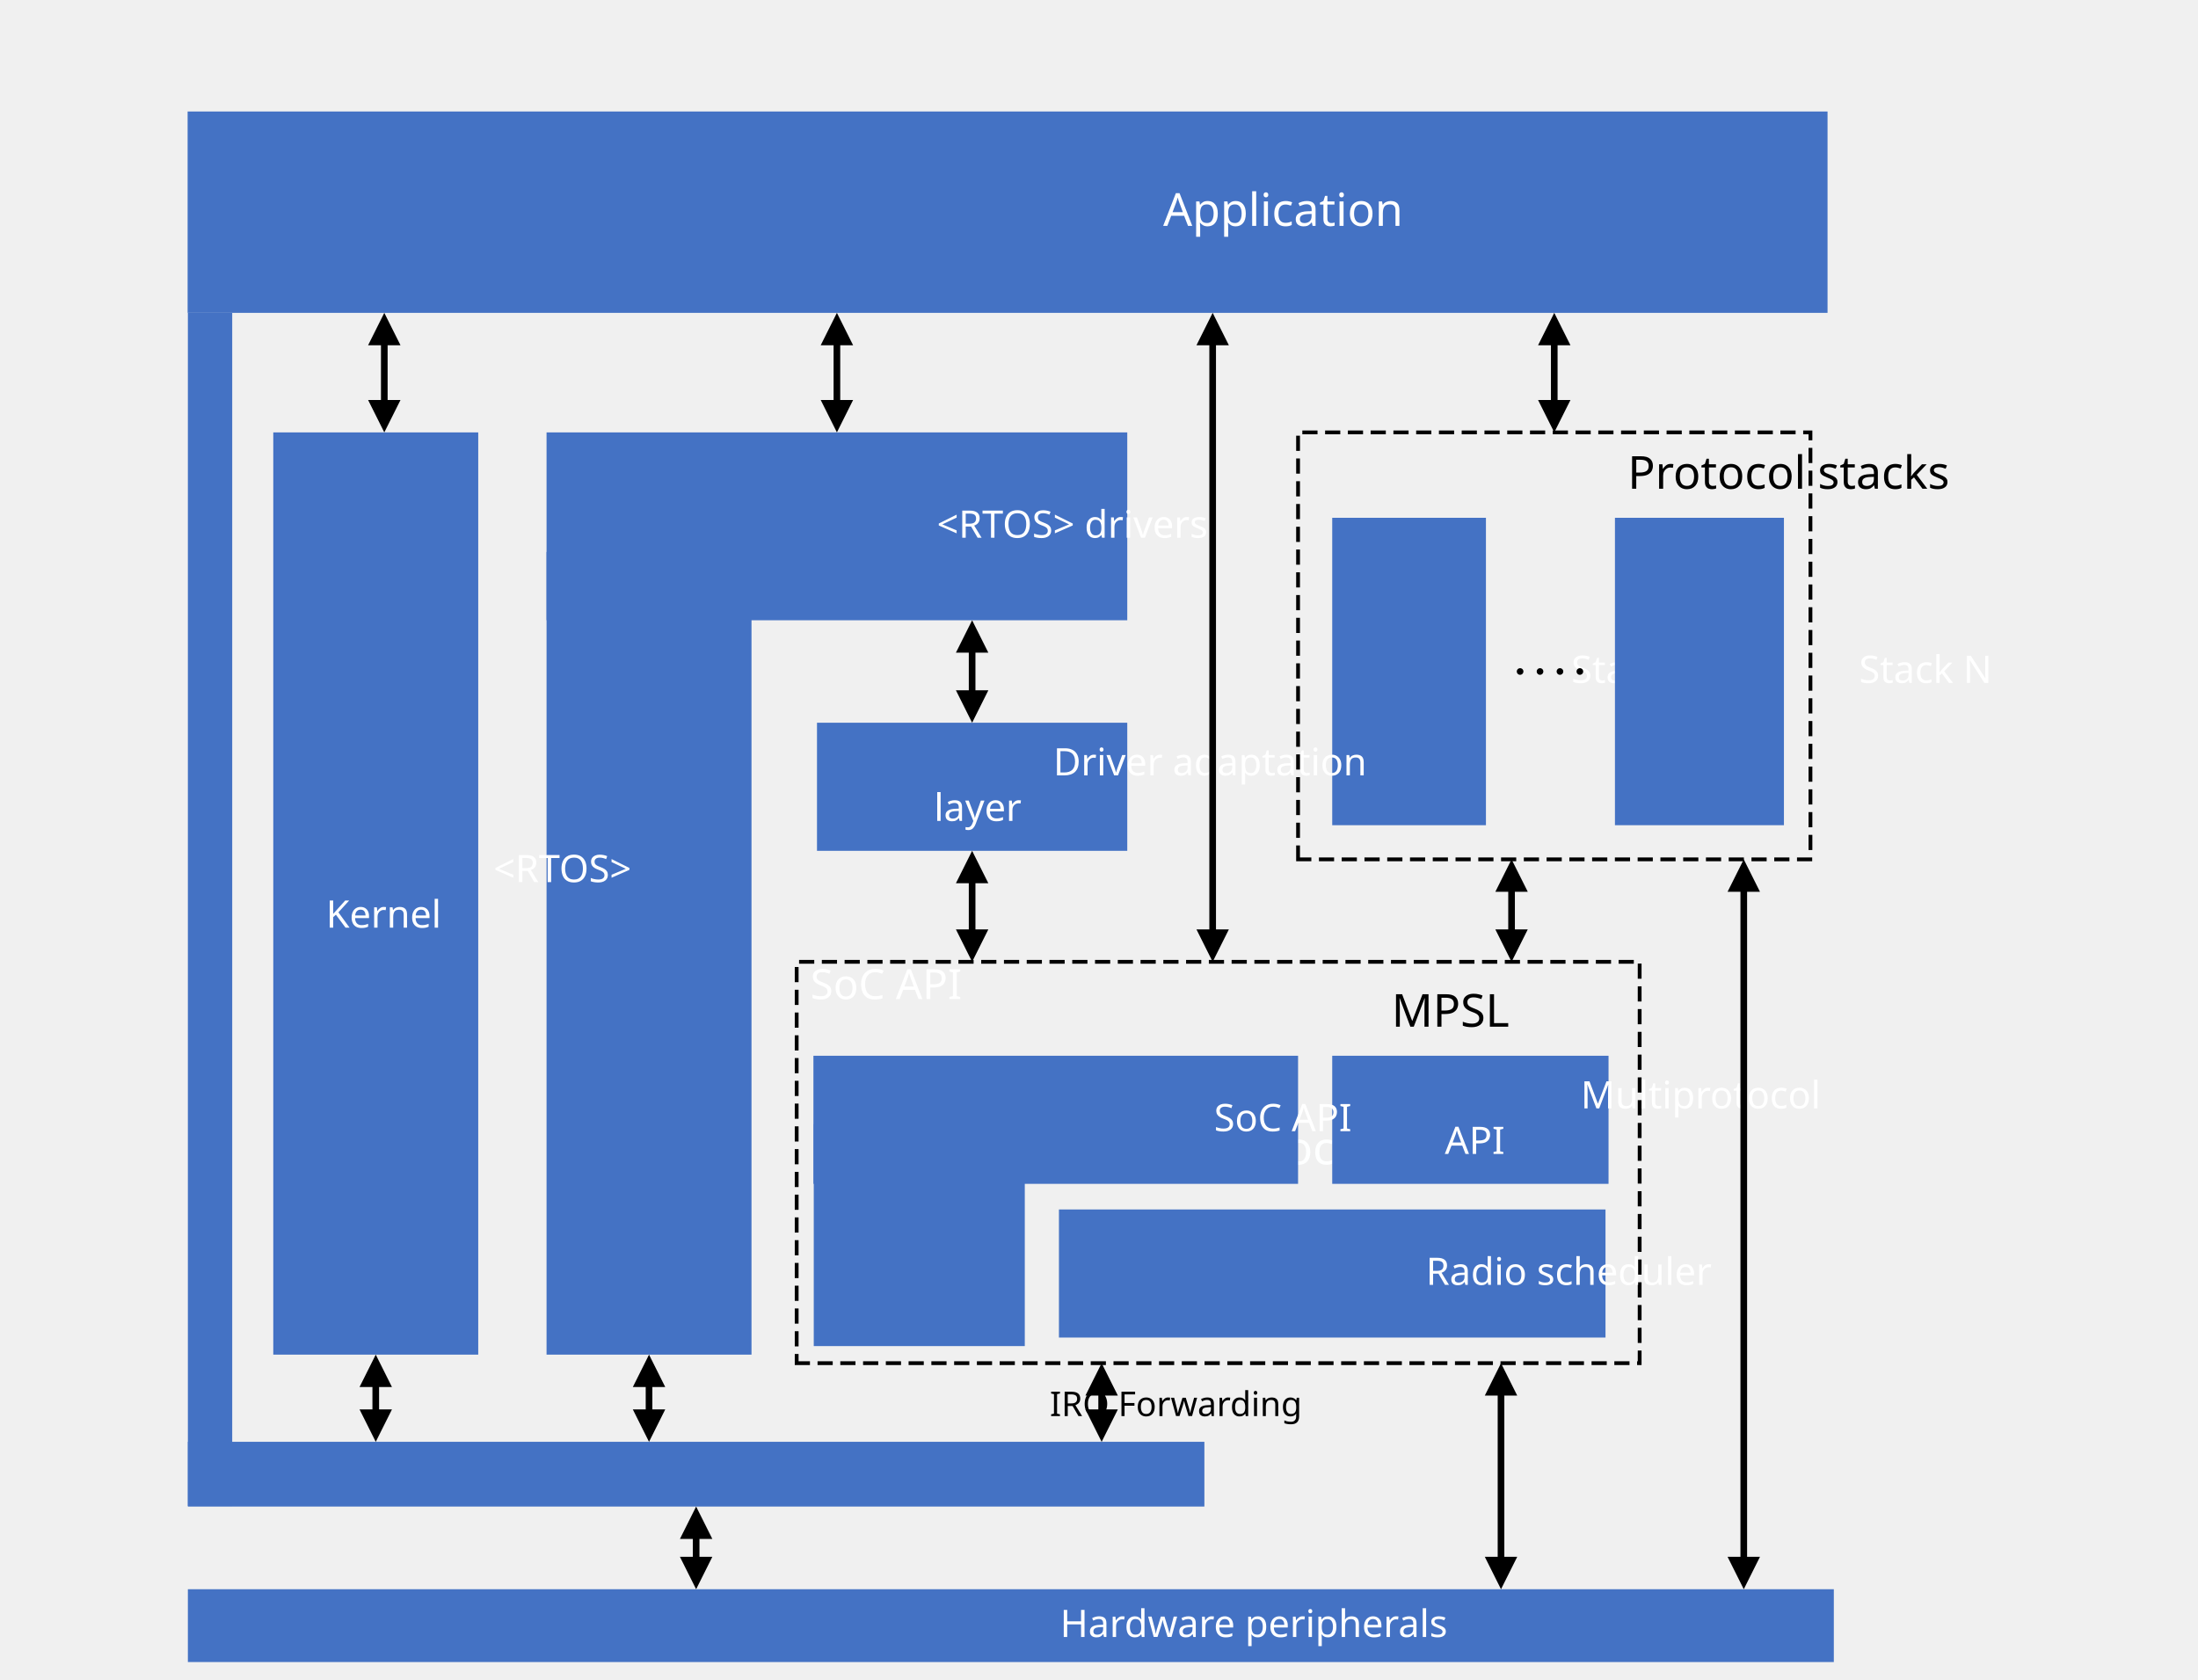
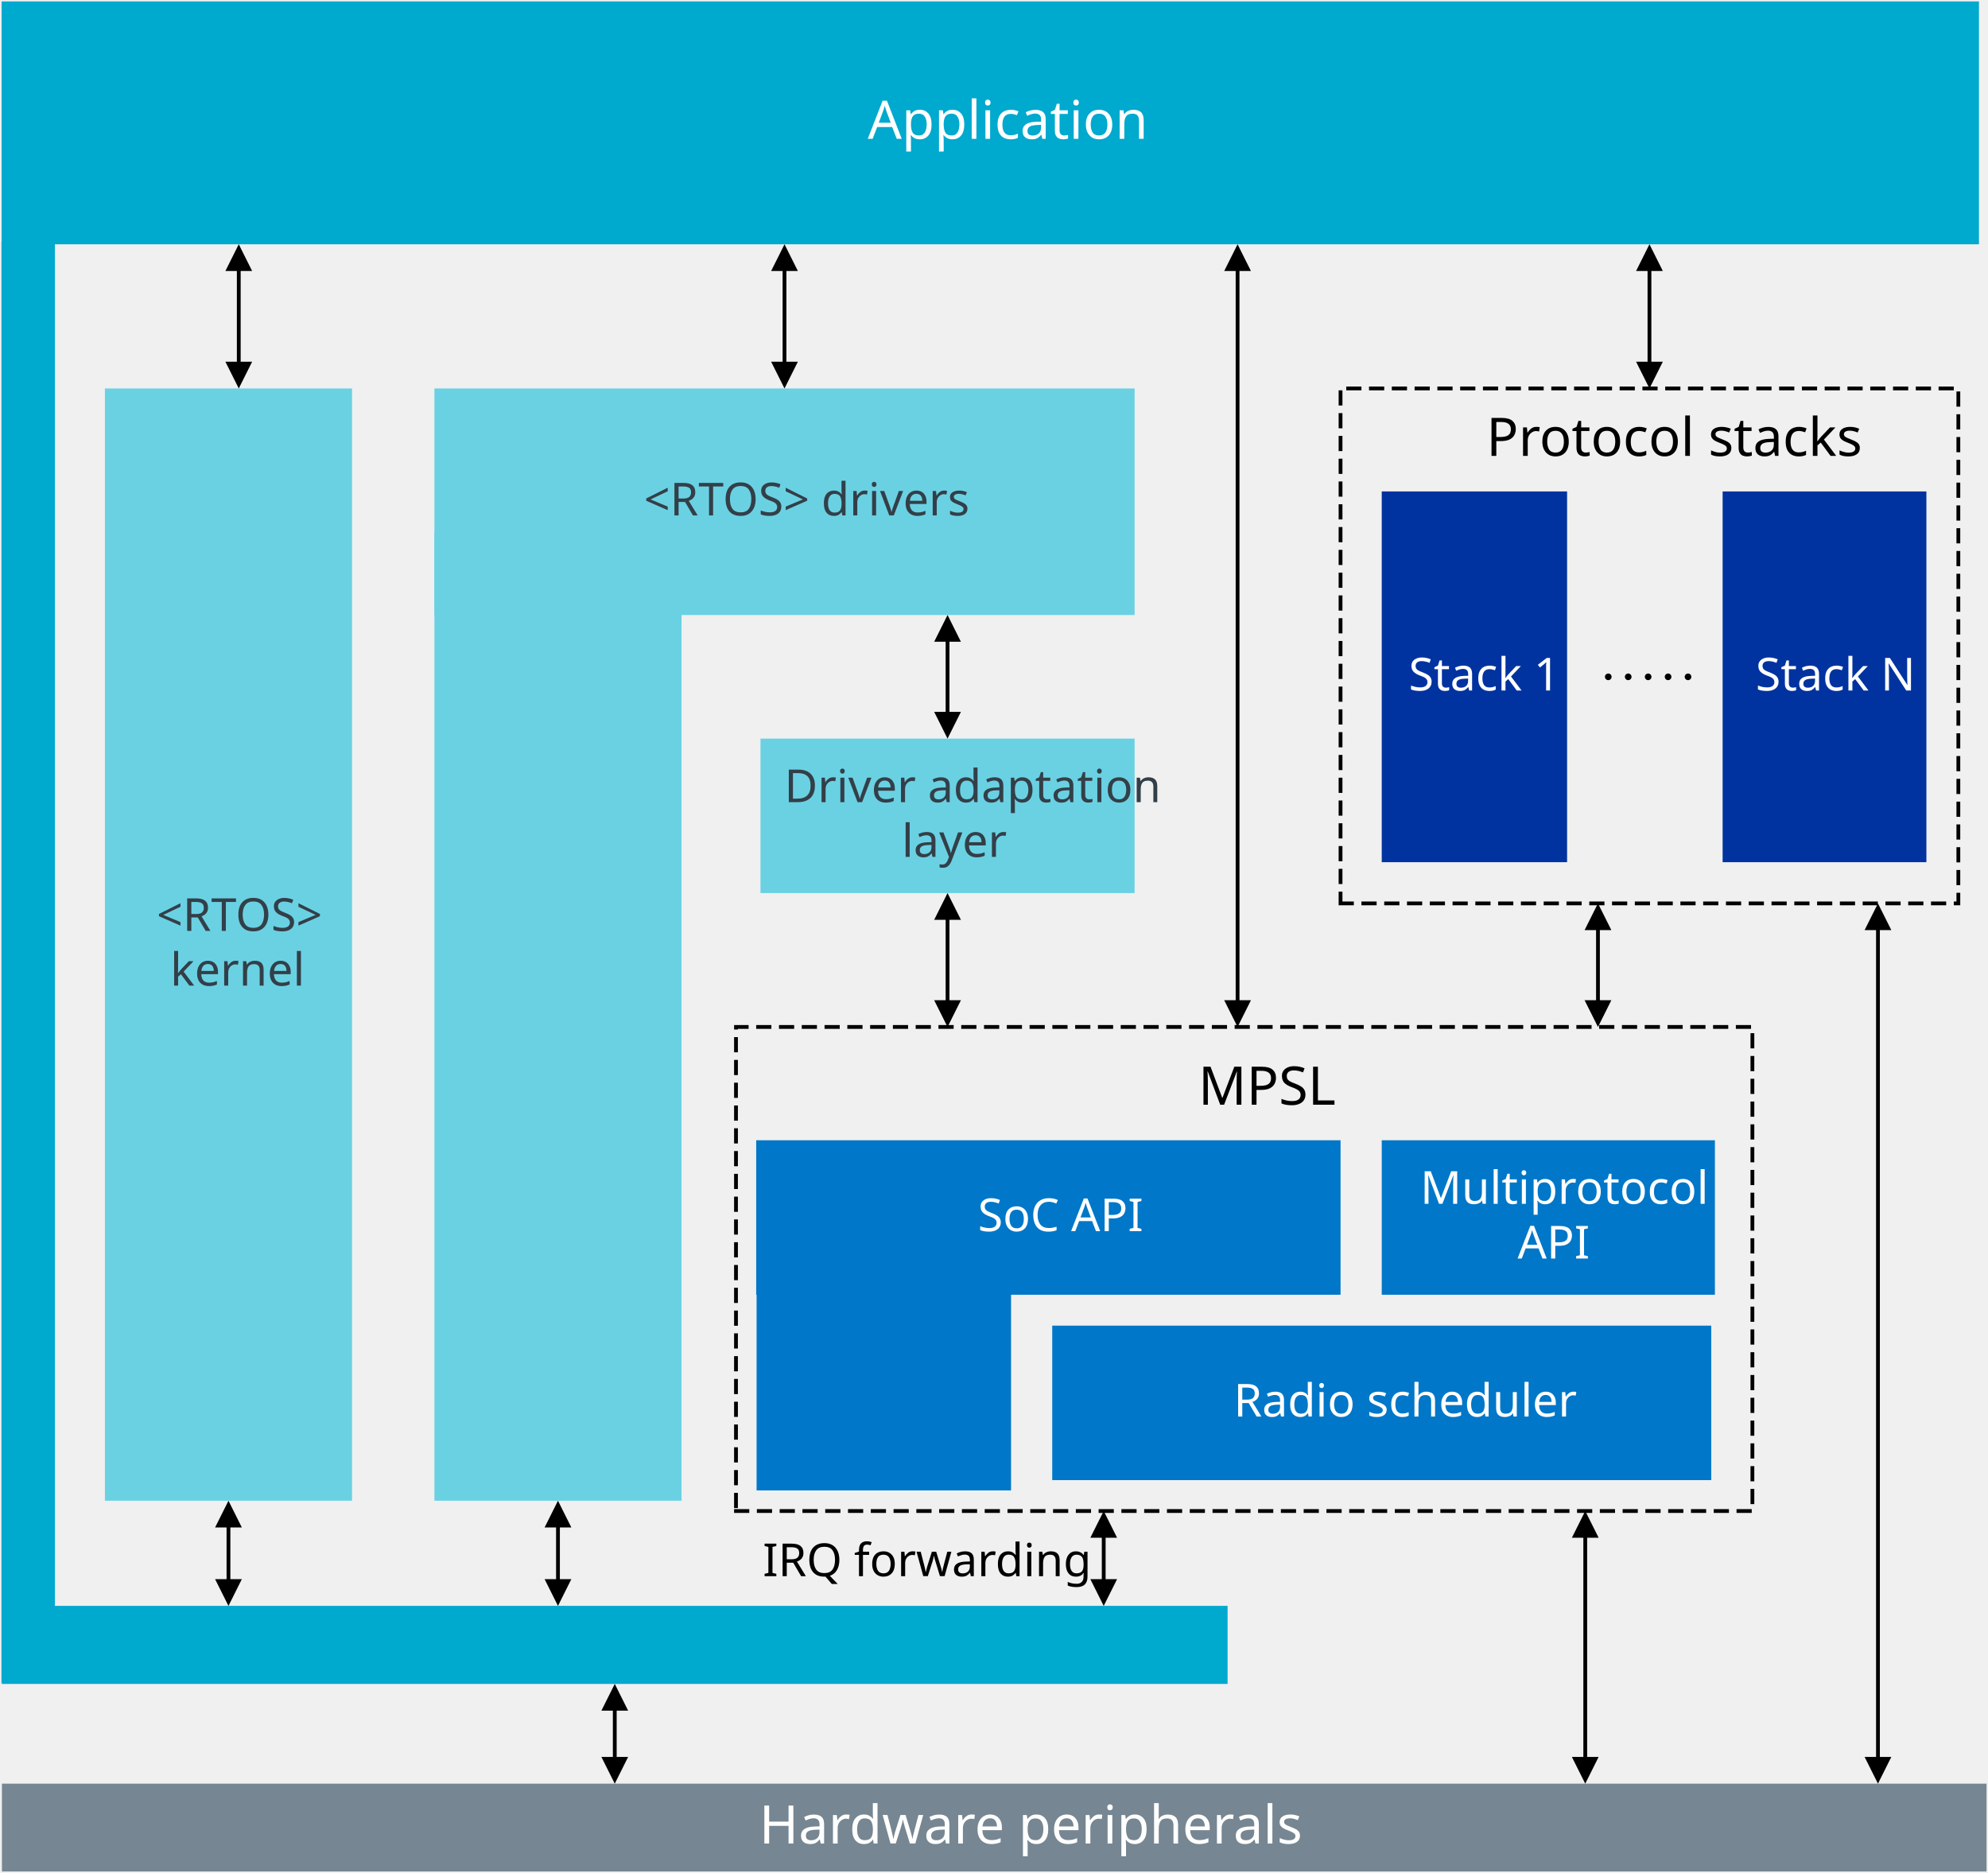
- <svg xmlns="http://www.w3.org/2000/svg" xmlns:ns1="http://schemas.microsoft.com/visio/2003/SVGExtensions/" xmlns:xlink="http://www.w3.org/1999/xlink" width="8.043in" height="6.145in" viewBox="0 0 579.106 442.423" xml:space="preserve" color-interpolation-filters="sRGB" class="st17">
-   <ns1:documentProperties ns1:langID="1033" ns1:viewMarkup="false" />
+ <svg xmlns="http://www.w3.org/2000/svg" xmlns:xlink="http://www.w3.org/1999/xlink" width="7.269in" height="6.847in" viewBox="0 0 523.363 492.995" xml:space="preserve" color-interpolation-filters="sRGB" class="st21">
  <style type="text/css">
	
- 		.st1 {fill:#4472c4;stroke:none;stroke-linecap:round;stroke-linejoin:round;stroke-width:0.75}
- 		.st2 {fill:#ffffff;font-family:Calibri;font-size:0.833em}
- 		.st3 {fill:none;stroke:none;stroke-linecap:butt;stroke-width:0.75}
- 		.st4 {fill:#feffff;font-family:Calibri;font-size:1em}
- 		.st5 {fill:#ffffff;font-family:Calibri;font-size:1em}
- 		.st6 {fill:#4472c4;stroke:none;stroke-linecap:round;stroke-linejoin:round;stroke-width:0.855}
- 		.st7 {fill:#ffffff;font-family:Calibri;font-size:0.917em}
+ 		.st1 {fill:#00a9ce;stroke:none;stroke-linecap:round;stroke-linejoin:round;stroke-width:0.75}
+ 		.st2 {fill:#768692;stroke:none;stroke-linecap:round;stroke-linejoin:round;stroke-width:0.75}
+ 		.st3 {fill:#ffffff;font-family:Calibri;font-size:1.167em}
+ 		.st4 {fill:none;stroke:none;stroke-linecap:butt;stroke-width:0.75}
+ 		.st5 {fill:#feffff;font-family:Calibri;font-size:1em}
+ 		.st6 {fill:#0033a0;stroke:none;stroke-linecap:round;stroke-linejoin:round;stroke-width:0.855}
+ 		.st7 {fill:#ffffff;font-family:Calibri;font-size:1em}
		.st8 {fill:none;stroke:#000000;stroke-dasharray:2.999,2.999;stroke-width:1}
- 		.st9 {font-size:1em}
- 		.st10 {marker-end:url(#mrkr4-63);marker-start:url(#mrkr4-61);stroke:#000000;stroke-linecap:round;stroke-linejoin:round;stroke-width:1.75}
- 		.st11 {fill:#000000;fill-opacity:1;stroke:#000000;stroke-opacity:1;stroke-width:0.41}
- 		.st12 {fill:none;stroke:none;stroke-linecap:round;stroke-linejoin:round;stroke-width:0.75}
- 		.st13 {fill:#000000;font-family:Calibri;font-size:1em}
- 		.st14 {stroke:#000000;stroke-dasharray:0,5.25;stroke-linecap:round;stroke-linejoin:round;stroke-width:1.75}
- 		.st15 {fill:none;stroke:none;stroke-width:0.25}
- 		.st16 {fill:#000000;font-family:Calibri;font-size:0.75em}
- 		.st17 {fill:none;fill-rule:evenodd;font-size:12px;overflow:visible;stroke-linecap:square;stroke-miterlimit:3}
+ 		.st9 {fill:#0077c8;stroke:none;stroke-linecap:round;stroke-linejoin:round;stroke-width:0.75}
+ 		.st10 {font-size:1em}
+ 		.st11 {fill:#6ad1e3;stroke:none;stroke-linecap:round;stroke-linejoin:round;stroke-width:0.75}
+ 		.st12 {fill:#333f48;font-family:Calibri;font-size:1em}
+ 		.st13 {marker-end:url(#mrkr4-62);marker-start:url(#mrkr4-60);stroke:#000000;stroke-linecap:round;stroke-linejoin:round;stroke-width:1}
+ 		.st14 {fill:#000000;fill-opacity:1;stroke:#000000;stroke-opacity:1;stroke-width:0.284}
+ 		.st15 {fill:none;stroke:none;stroke-linecap:round;stroke-linejoin:round;stroke-width:0.75}
+ 		.st16 {fill:#000000;font-family:Calibri;font-size:1.167em}
+ 		.st17 {fill:none}
+ 		.st18 {stroke:#000000;stroke-dasharray:0,5.25;stroke-linecap:round;stroke-linejoin:round;stroke-width:1.75}
+ 		.st19 {fill:none;stroke:none;stroke-width:0.25}
+ 		.st20 {fill:#000000;font-family:Calibri;font-size:1em}
+ 		.st21 {fill:none;fill-rule:evenodd;font-size:12px;overflow:visible;stroke-linecap:square;stroke-miterlimit:3}
	
	</style>
  <defs id="Markers">
    <g id="lend4">
      <path d="M 2 1 L 0 0 L 2 -1 L 2 1 " style="stroke:none" />
    </g>
-     <marker id="mrkr4-61" class="st11" ns1:arrowType="4" ns1:arrowSize="2" ns1:setback="4.67429" refX="4.674" orient="auto" markerUnits="strokeWidth" overflow="visible">
-       <use xlink:href="#lend4" transform="scale(2.44) " />
+     <marker id="mrkr4-60" class="st14" refX="6.68" orient="auto" markerUnits="strokeWidth" overflow="visible">
+       <use xlink:href="#lend4" transform="scale(3.52) " />
    </marker>
-     <marker id="mrkr4-63" class="st11" ns1:arrowType="4" ns1:arrowSize="2" ns1:setback="4.88" refX="-4.88" orient="auto" markerUnits="strokeWidth" overflow="visible">
-       <use xlink:href="#lend4" transform="scale(-2.44,-2.44) " />
+     <marker id="mrkr4-62" class="st14" refX="-7.04" orient="auto" markerUnits="strokeWidth" overflow="visible">
+       <use xlink:href="#lend4" transform="scale(-3.52,-3.52) " />
    </marker>
  </defs>
-   <g ns1:mID="4" ns1:index="2" ns1:groupContext="foregroundPage">
-     <ns1:pageProperties ns1:drawingScale="1" ns1:pageScale="1" ns1:drawingUnits="19" ns1:shadowOffsetX="9" ns1:shadowOffsetY="-9" />
-     <ns1:layer ns1:name="Connector" ns1:index="0" />
-     <g id="group130-1" transform="translate(49.5,-45.4718)" ns1:mID="130" ns1:groupContext="group">
-       <g id="shape131-2" ns1:mID="131" ns1:groupContext="shape">
-         <rect x="0" y="425.367" width="267.818" height="17.056" class="st1" />
-       </g>
-     </g>
-     <g id="group137-4" transform="translate(49.5,-45.6148)" ns1:mID="137" ns1:groupContext="group">
-       <g id="shape138-5" ns1:mID="138" ns1:groupContext="shape">
-         <rect x="0" y="128.038" width="11.681" height="314.385" class="st1" />
-       </g>
-     </g>
-     <g id="group139-7" transform="translate(49.5,-4.5)" ns1:mID="139" ns1:groupContext="group">
-       <g id="group140-8" ns1:mID="140" ns1:groupContext="group">
-         <g id="shape141-9" ns1:mID="141" ns1:groupContext="shape">
-           <rect x="0" y="423.239" width="433.657" height="19.185" class="st1" />
+   <g>
+     <g id="group1099-1" transform="translate(0.500984,-49.7395)">
+       <g id="shape1100-2">
+         <rect x="0" y="472.445" width="322.677" height="20.55" class="st1" />
+       </g>
+     </g>
+     <g id="group1101-4" transform="translate(0.375,-49.9124)">
+       <g id="shape1102-5">
+         <rect x="0" y="113.549" width="14.074" height="379.446" class="st1" />
+       </g>
+     </g>
+     <g id="group1103-7" transform="translate(0.500984,-0.375)">
+       <g id="group1104-8">
+         <g id="shape1105-9">
+           <rect x="0" y="469.881" width="522.487" height="23.114" class="st2" />
        </g>
      </g>
-       <g id="shape139-11" ns1:mID="139" ns1:groupContext="groupContent">
-         <ns1:textBlock ns1:margins="rect(0,0,0,0)" />
-         <ns1:textRect cx="216.829" cy="432.831" width="433.66" height="19.185" />
-         <text x="172.63" y="435.83" class="st2" ns1:langID="1044">
-           <ns1:paragraph ns1:horizAlign="1" />
-           <ns1:tabList />Hardware peripherals</text>
-       </g>
-     </g>
-     <g id="shape196-13" ns1:mID="196" ns1:groupContext="shape" transform="translate(229.935,-133.81)">
-       <ns1:textBlock ns1:margins="rect(0,0,0,0)" />
-       <ns1:textRect cx="58.901" cy="436.988" width="117.81" height="10.871" />
-       <rect x="0" y="431.553" width="117.803" height="10.871" class="st3" />
-       <text x="0" y="440.59" class="st4" ns1:langID="1033">
-         <ns1:paragraph />
-         <ns1:tabList />Multiprotocol</text>
-     </g>
-     <g id="group198-16" transform="translate(55.0912,-360.944)" ns1:mID="198" ns1:groupContext="group">
-       <g id="shape199-17" ns1:mID="199" ns1:groupContext="shape" transform="translate(-5.65883,0.943521)">
-         <ns1:textBlock ns1:margins="rect(0,0,0,0)" />
-         <ns1:textRect cx="216.034" cy="415.895" width="432.07" height="53.056" />
-         <rect x="0" y="389.367" width="432.068" height="53.056" class="st1" />
-         <text x="188.39" y="419.5" class="st5" ns1:langID="1044">
-           <ns1:paragraph ns1:horizAlign="1" />
-           <ns1:tabList />Application</text>
-       </g>
-     </g>
-     <g id="group213-20" transform="translate(351,-225)" ns1:mID="213" ns1:groupContext="group">
-       <g id="shape214-21" ns1:mID="214" ns1:groupContext="shape">
-         <rect x="0" y="361.423" width="40.5" height="81" class="st6" />
-       </g>
-       <g id="shape213-23" ns1:mID="213" ns1:groupContext="groupContent">
-         <ns1:textBlock ns1:margins="rect(0,0,0,0)" />
-         <ns1:textRect cx="20.25" cy="401.923" width="40.5" height="81" />
-         <text x="5.83" y="404.92" class="st2" ns1:langID="1044">
-           <ns1:paragraph ns1:horizAlign="1" />
-           <ns1:tabList />Stack 1</text>
-       </g>
-     </g>
-     <g id="shape215-25" ns1:mID="215" ns1:groupContext="shape" transform="translate(162,-174.372)">
-       <ns1:textBlock ns1:margins="rect(0,0,0,0)" />
-       <ns1:textRect cx="47.277" cy="434.319" width="94.56" height="16.209" />
-       <rect x="0" y="426.214" width="94.554" height="16.209" class="st3" />
-       <text x="0" y="437.62" class="st7" ns1:langID="1033">
-         <ns1:paragraph />
-         <ns1:tabList />SoC API</text>
-     </g>
-     <g id="shape217-28" ns1:mID="217" ns1:groupContext="shape" transform="translate(209.899,-83.25)">
-       <path d="M0 442.42 L222.1 442.42 L222.1 336.67 L0 336.67 L0 442.42 Z" class="st8" />
-     </g>
-     <g id="group218-30" transform="translate(425.488,-225)" ns1:mID="218" ns1:groupContext="group">
-       <g id="shape219-31" ns1:mID="219" ns1:groupContext="shape">
-         <rect x="0" y="361.423" width="44.524" height="81" class="st6" />
-       </g>
-       <g id="shape218-33" ns1:mID="218" ns1:groupContext="groupContent">
-         <ns1:textBlock ns1:margins="rect(0,0,0,0)" />
-         <ns1:textRect cx="22.262" cy="401.923" width="44.53" height="81" />
-         <text x="7.15" y="404.92" class="st2" ns1:langID="1044">
-           <ns1:paragraph ns1:horizAlign="1" />
-           <ns1:tabList />Stack N</text>
-       </g>
-     </g>
-     <g id="group222-35" transform="translate(279,-90)" ns1:mID="222" ns1:groupContext="group">
-       <g id="shape223-36" ns1:mID="223" ns1:groupContext="shape">
-         <rect x="0" y="408.673" width="144" height="33.75" class="st1" />
-       </g>
-       <g id="shape222-38" ns1:mID="222" ns1:groupContext="groupContent">
-         <ns1:textBlock ns1:margins="rect(0,0,0,0)" />
-         <ns1:textRect cx="72" cy="425.548" width="144" height="33.75" />
-         <text x="39.53" y="428.55" class="st2" ns1:langID="1044">
-           <ns1:paragraph ns1:horizAlign="1" />
-           <ns1:tabList />Radio scheduler</text>
-       </g>
-     </g>
-     <g id="group225-40" transform="translate(351,-130.5)" ns1:mID="225" ns1:groupContext="group">
-       <g id="shape226-41" ns1:mID="226" ns1:groupContext="shape">
-         <rect x="0" y="408.673" width="72.8" height="33.75" class="st1" />
-       </g>
-       <g id="shape225-43" ns1:mID="225" ns1:groupContext="groupContent">
-         <ns1:textBlock ns1:margins="rect(0,0,0,0)" />
-         <ns1:textRect cx="36.4" cy="425.548" width="72.81" height="33.75" />
-         <text x="8.31" y="422.55" class="st2" ns1:langID="1044">
-           <ns1:paragraph ns1:horizAlign="1" />
-           <ns1:tabList />Multiprotocol<ns1:lf />
-           <tspan x="29.66" dy="1.2em" class="st9">API</tspan>
+       <g id="shape1103-11">
+         <text x="199.36" y="485.64" class="st3">Hardware peripherals</text>
+       </g>
+     </g>
+     <g id="shape1106-13" transform="translate(217.896,-156.173)">
+       <rect x="0" y="479.898" width="141.934" height="13.097" class="st4" />
+       <text x="-0" y="490.05" class="st5">Multiprotocol</text>
+     </g>
+     <g id="shape1108-16" transform="translate(0.419501,-428.696)">
+       <rect x="0" y="429.071" width="520.572" height="63.925" class="st1" />
+       <text x="228.03" y="465.23" class="st3">Application</text>
+     </g>
+     <g id="group1109-19" transform="translate(363.76,-266.043)">
+       <g id="shape1110-20">
+         <rect x="0" y="395.403" width="48.796" height="97.592" class="st6" />
+       </g>
+       <g id="shape1109-22">
+         <text x="7.1" y="447.8" class="st7">Stack 1</text>
+       </g>
+     </g>
+     <g id="shape1111-24" transform="translate(136.045,-205.044)">
+       <rect x="0" y="473.466" width="113.923" height="19.53" class="st4" />
+       <text x="-0" y="486.83" class="st7">SoC API</text>
+     </g>
+     <g id="shape1112-27" transform="translate(193.756,-95.2604)">
+       <path d="M0 493 L267.59 493 L267.59 365.58 L0 365.58 L0 493 Z" class="st8" />
+     </g>
+     <g id="group1113-29" transform="translate(453.506,-266.043)">
+       <g id="shape1114-30">
+         <rect x="0" y="395.403" width="53.644" height="97.592" class="st6" />
+       </g>
+       <g id="shape1113-32">
+         <text x="8.69" y="447.8" class="st7">Stack N</text>
+       </g>
+     </g>
+     <g id="group1115-34" transform="translate(277.011,-103.389)">
+       <g id="shape1116-35">
+         <rect x="0" y="452.332" width="173.497" height="40.663" class="st9" />
+       </g>
+       <g id="shape1115-37">
+         <text x="47.79" y="476.26" class="st7">Radio scheduler</text>
+       </g>
+     </g>
+     <g id="group1117-39" transform="translate(363.76,-152.185)">
+       <g id="shape1118-40">
+         <rect x="0" y="452.332" width="87.713" height="40.663" class="st9" />
+       </g>
+       <g id="shape1117-42">
+         <text x="10.15" y="469.06" class="st7">Multiprotocol<tspan x="35.77" dy="1.2em" class="st10">API</tspan>
        </text>
      </g>
    </g>
-     <g id="shape229-46" ns1:mID="229" ns1:groupContext="shape" transform="translate(214.399,-87.75)">
-       <rect x="0" y="383.923" width="55.601" height="58.5" class="st1" />
-     </g>
-     <g id="group230-48" transform="translate(144,-279)" ns1:mID="230" ns1:groupContext="group">
-       <g id="shape231-49" ns1:mID="231" ns1:groupContext="shape">
-         <rect x="0" y="392.923" width="153" height="49.5" class="st1" />
-       </g>
-       <g id="shape230-51" ns1:mID="230" ns1:groupContext="groupContent">
-         <ns1:textBlock ns1:margins="rect(0,0,0,0)" />
-         <ns1:textRect cx="76.5" cy="417.673" width="153" height="49.5" />
-         <text x="45.67" y="420.67" class="st2" ns1:langID="1044">
-           <ns1:paragraph ns1:horizAlign="1" />
-           <ns1:tabList />&lt;RTOS&gt; drivers</text>
-       </g>
-     </g>
-     <g id="shape232-53" ns1:mID="232" ns1:groupContext="shape" transform="translate(144,-85.5)">
-       <rect x="0" y="230.923" width="54" height="211.5" class="st1" />
-     </g>
-     <g id="shape233-55" ns1:mID="233" ns1:groupContext="shape" ns1:layerMember="0" transform="translate(174.409,-45.4718)">
-       <path d="M9 450.6 L9 450.96 L9 455.67" class="st10" />
-     </g>
-     <g id="shape234-64" ns1:mID="234" ns1:groupContext="shape" ns1:layerMember="0" transform="translate(386.471,-83.25)">
-       <path d="M9 450.6 L9 450.96 L9 493.45" class="st10" />
-     </g>
-     <g id="shape236-71" ns1:mID="236" ns1:groupContext="shape" ns1:layerMember="0" transform="translate(281.25,-83.25)">
-       <path d="M9 450.6 L9 450.96 L9 454.61" class="st10" />
-     </g>
-     <g id="group237-78" transform="translate(215.25,-218.25)" ns1:mID="237" ns1:groupContext="group">
-       <g id="shape238-79" ns1:mID="238" ns1:groupContext="shape">
-         <rect x="0" y="408.673" width="81.75" height="33.75" class="st1" />
-       </g>
-       <g id="shape237-81" ns1:mID="237" ns1:groupContext="groupContent">
-         <ns1:textBlock ns1:margins="rect(0,0,0,0)" />
-         <ns1:textRect cx="40.875" cy="425.548" width="81.75" height="33.75" />
-         <text x="5.09" y="422.55" class="st2" ns1:langID="1044">
-           <ns1:paragraph ns1:horizAlign="1" />
-           <ns1:tabList />Driver adaptation<ns1:lf />
-           <tspan x="30.84" dy="1.2em" class="st9">layer</tspan>
+     <g id="shape1119-45" transform="translate(199.178,-100.679)">
+       <rect x="0" y="422.512" width="66.99" height="70.483" class="st9" />
+     </g>
+     <g id="group1120-47" transform="translate(114.358,-331.104)">
+       <g id="shape1121-48">
+         <rect x="0" y="433.356" width="184.34" height="59.639" class="st11" />
+       </g>
+       <g id="shape1120-50">
+         <text x="55.17" y="466.78" class="st12">&lt;RTOS&gt; drivers</text>
+       </g>
+     </g>
+     <g id="shape1122-52" transform="translate(114.358,-97.9676)">
+       <rect x="0" y="238.172" width="65.061" height="254.823" class="st11" />
+     </g>
+     <g id="shape1123-54" transform="translate(161.84,-23.4903)">
+       <path d="M0 473.42 L0 473.78 L0 476.6 L0 477.03 L0 482.71 L0 485.96" class="st13" />
+     </g>
+     <g id="shape1124-63" transform="translate(417.34,-23.4881)">
+       <path d="M0 427.9 L0 428.26 L0 431.08 L0 431.51 L0 482.71 L0 485.96" class="st13" />
+     </g>
+     <g id="shape1125-70" transform="translate(290.566,-70.2841)">
+       <path d="M0 474.7 L0 475.06 L0 477.87 L0 478.31 L0 482.71 L0 485.96" class="st13" />
+     </g>
+     <g id="group1126-77" transform="translate(200.203,-257.91)">
+       <g id="shape1127-78">
+         <rect x="0" y="452.332" width="98.496" height="40.663" class="st11" />
+       </g>
+       <g id="shape1126-80">
+         <text x="6.3" y="469.06" class="st12">Driver adaptation<tspan x="37.2" dy="1.2em" class="st10">layer</tspan>
        </text>
      </g>
    </g>
-     <g id="shape239-84" ns1:mID="239" ns1:groupContext="shape" ns1:layerMember="0" transform="translate(247.125,-218.25)">
-       <path d="M9 450.6 L9 450.96 L9 463.13" class="st10" />
-     </g>
-     <g id="shape241-91" ns1:mID="241" ns1:groupContext="shape" ns1:layerMember="0" transform="translate(247.125,-279)">
-       <path d="M9 450.6 L9 450.96 L9 460.88" class="st10" />
-     </g>
-     <g id="shape242-98" ns1:mID="242" ns1:groupContext="shape" ns1:layerMember="0" transform="translate(310.5,-360)">
-       <path d="M9 450.6 L9 450.96 L9 604.88" class="st10" />
-     </g>
-     <g id="shape285-105" ns1:mID="285" ns1:groupContext="shape" transform="translate(342,-216)">
-       <path d="M0 442.42 L135 442.42 L135 329.92 L0 329.92 L0 442.42 Z" class="st8" />
-     </g>
-     <g id="shape287-107" ns1:mID="287" ns1:groupContext="shape" ns1:layerMember="0" transform="translate(400.5,-360)">
-       <path d="M9 450.6 L9 450.96 L9 465.38" class="st10" />
-     </g>
-     <g id="shape288-114" ns1:mID="288" ns1:groupContext="shape" transform="translate(72,-85.5)">
-       <ns1:textBlock ns1:margins="rect(0,0,0,0)" />
-       <ns1:textRect cx="27" cy="320.923" width="54" height="243" />
-       <rect x="0" y="199.423" width="54" height="243" class="st1" />
-       <text x="11.26" y="317.92" class="st2" ns1:langID="1044">
-         <ns1:paragraph ns1:horizAlign="1" />
-         <ns1:tabList />&lt;RTOS&gt;<ns1:lf />
-         <tspan x="13.91" dy="1.2em" class="st9">Kernel</tspan>
+     <g id="shape1128-83" transform="translate(249.451,-222.672)">
+       <path d="M0 464.43 L0 464.79 L0 467.61 L0 468.04 L0 482.71 L0 485.96" class="st13" />
+     </g>
+     <g id="shape1129-90" transform="translate(249.451,-298.577)">
+       <path d="M0 467.14 L0 467.5 L0 470.32 L0 470.75 L0 482.71 L0 485.96" class="st13" />
+     </g>
+     <g id="shape1130-97" transform="translate(325.807,-222.672)">
+       <path d="M0 293.65 L0 294.01 L0 296.82 L0 297.26 L0 482.71 L0 485.96" class="st13" />
+     </g>
+     <g id="shape1131-104" transform="translate(352.916,-255.203)">
+       <path d="M0 493 L162.65 493 L162.65 357.45 L0 357.45 L0 493 Z" class="st8" />
+     </g>
+     <g id="shape1132-106" transform="translate(434.243,-390.747)">
+       <path d="M0 461.72 L0 462.08 L0 464.9 L0 465.33 L0 482.71 L0 485.96" class="st13" />
+     </g>
+     <g id="shape1133-113" transform="translate(27.6099,-97.9676)">
+       <rect x="0" y="200.22" width="65.061" height="292.776" class="st11" />
+       <text x="13.64" y="343.01" class="st12">&lt;RTOS&gt;<tspan x="17.21" dy="1.2em" class="st10">kernel</tspan>
      </text>
    </g>
-     <g id="shape289-118" ns1:mID="289" ns1:groupContext="shape" ns1:layerMember="0" transform="translate(162,-85.5)">
-       <path d="M9 450.6 L9 450.96 L9 456.86" class="st10" />
-     </g>
-     <g id="shape290-125" ns1:mID="290" ns1:groupContext="shape" ns1:layerMember="0" transform="translate(90,-85.5)">
-       <path d="M9 450.6 L9 450.96 L9 456.86" class="st10" />
-     </g>
-     <g id="shape291-132" ns1:mID="291" ns1:groupContext="shape" ns1:layerMember="0" transform="translate(211.5,-360)">
-       <path d="M9 450.6 L9 450.96 L9 465.38" class="st10" />
-     </g>
-     <g id="shape292-139" ns1:mID="292" ns1:groupContext="shape" ns1:layerMember="0" transform="translate(92.25,-360)">
-       <path d="M9 450.6 L9 450.96 L9 465.38" class="st10" />
-     </g>
-     <g id="shape293-146" ns1:mID="293" ns1:groupContext="shape" ns1:layerMember="0" transform="translate(389.25,-189)">
-       <path d="M9 434.24 L9 433.88 L9 423.96" class="st10" />
-     </g>
-     <g id="shape295-153" ns1:mID="295" ns1:groupContext="shape" transform="translate(297,-171)">
-       <ns1:textBlock ns1:margins="rect(4,4,4,4)" />
-       <ns1:textRect cx="27" cy="437.923" width="54" height="9" />
-       <rect x="0" y="433.423" width="54" height="9" class="st12" />
-       <text x="13.49" y="441.52" class="st13" ns1:langID="1044">
-         <ns1:paragraph ns1:horizAlign="1" />
-         <ns1:tabList />MPSL</text>
-     </g>
-     <g id="shape297-156" ns1:mID="297" ns1:groupContext="shape" transform="translate(362.25,-308.25)">
-       <ns1:textBlock ns1:margins="rect(4,4,4,4)" />
-       <ns1:textRect cx="47.25" cy="433.423" width="94.5" height="18" />
-       <rect x="0" y="424.423" width="94.5" height="18" class="st12" />
-       <text x="10.44" y="437.02" class="st13" ns1:langID="1044">
-         <ns1:paragraph ns1:horizAlign="1" />
-         <ns1:tabList />Protocol stacks</text>
-     </g>
-     <g id="shape298-159" ns1:mID="298" ns1:groupContext="shape" ns1:layerMember="0" transform="translate(400.5,-256.5)">
-       <path d="M0 433.42 L20.25 433.42" class="st14" />
-     </g>
-     <g id="group227-162" transform="translate(214.313,-130.5)" ns1:mID="227" ns1:groupContext="group">
-       <g id="shape228-163" ns1:mID="228" ns1:groupContext="shape">
-         <rect x="0" y="408.673" width="127.687" height="33.75" class="st1" />
-       </g>
-       <g id="shape227-165" ns1:mID="227" ns1:groupContext="groupContent">
-         <ns1:textBlock ns1:margins="rect(0,0,0,0)" />
-         <ns1:textRect cx="63.844" cy="425.548" width="127.69" height="33.75" />
-         <text x="48.38" y="428.55" class="st2" ns1:langID="1044">
-           <ns1:paragraph ns1:horizAlign="1" />
-           <ns1:tabList />SoC API</text>
-       </g>
-     </g>
-     <g id="shape301-167" ns1:mID="301" ns1:groupContext="shape" ns1:layerMember="0" transform="translate(450.431,-23.6846)">
-       <path d="M9 434.24 L9 433.88 L9 258.65" class="st10" />
-     </g>
-     <g id="group302-174" transform="translate(212.386,-64.6203)" ns1:mID="302" ns1:groupContext="group">
-       <g id="group303-175" ns1:mID="303" ns1:groupContext="group">
-         <ns1:userDefs />
-         <g id="shape304-176" ns1:mID="304" ns1:groupContext="shape">
-           <rect x="0" y="427.664" width="39.354" height="14.759" class="st15" />
-         </g>
-         <g id="shape305-178" ns1:mID="305" ns1:groupContext="shape" transform="translate(3.3598,-1.38339)">
-           <ns1:textBlock ns1:margins="rect(0,0,0,0)" />
-           <ns1:textRect cx="36.127" cy="436.423" width="72.26" height="12" />
-           <rect x="0" y="430.423" width="72.254" height="12" class="st3" />
-           <text x="0" y="439.12" class="st16" ns1:langID="1033">
-             <ns1:paragraph />
-             <ns1:tabList />IRQ Forwarding</text>
-         </g>
-       </g>
+     <g id="shape1134-117" transform="translate(146.889,-70.2841)">
+       <path d="M0 471.99 L0 472.35 L0 475.16 L0 475.6 L0 482.71 L0 485.96" class="st13" />
+     </g>
+     <g id="shape1135-124" transform="translate(60.1405,-70.2841)">
+       <path d="M0 471.99 L0 472.35 L0 475.16 L0 475.6 L0 482.71 L0 485.96" class="st13" />
+     </g>
+     <g id="shape1136-131" transform="translate(206.528,-390.747)">
+       <path d="M0 461.72 L0 462.08 L0 464.9 L0 465.33 L0 482.71 L0 485.96" class="st13" />
+     </g>
+     <g id="shape1137-138" transform="translate(62.8514,-390.747)">
+       <path d="M0 461.72 L0 462.08 L0 464.9 L0 465.33 L0 482.71 L0 485.96" class="st13" />
+     </g>
+     <g id="shape1138-145" transform="translate(420.688,-222.672)">
+       <path d="M0 486.32 L0 485.96 L0 483.14 L0 482.71 L0 470.75 L0 467.5" class="st13" />
+     </g>
+     <g id="shape1139-152" transform="translate(298.699,-200.981)">
+       <rect x="0" y="482.152" width="65.061" height="10.844" class="st15" />
+       <text x="16.77" y="491.77" class="st16">MPSL</text>
+     </g>
+     <g id="shape1140-155" transform="translate(377.314,-366.345)">
+       <rect x="0" y="471.308" width="113.857" height="21.687" class="st15" />
+       <text x="13.99" y="486.35" class="st16">Protocol stacks</text>
+     </g>
+     <g id="shape1141-158" transform="translate(423.399,-314.842)">
+       <path d="M0 493 L24.4 493 L0 493 Z" class="st17" />
+       <path d="M0 493 L24.4 493" class="st18" />
+     </g>
+     <g id="group1142-161" transform="translate(199.074,-152.185)">
+       <g id="shape1143-162">
+         <rect x="0" y="452.332" width="153.842" height="40.663" class="st9" />
+       </g>
+       <g id="shape1142-164">
+         <text x="58.36" y="476.26" class="st7">SoC API</text>
+       </g>
+     </g>
+     <g id="shape1144-166" transform="translate(494.402,-23.4937)">
+       <path d="M0 486.32 L0 485.96 L0 483.14 L0 482.71 L0 271.58 L0 268.33" class="st13" />
+     </g>
+     <g id="shape1147-173" transform="translate(196.752,-72.8105)">
+       <rect x="0" y="475.213" width="47.415" height="17.783" class="st19" />
+     </g>
+     <g id="shape1148-175" transform="translate(200.8,-74.4777)">
+       <rect x="0" y="478.537" width="87.055" height="14.458" class="st4" />
+       <text x="-0" y="489.37" class="st20">IRQ forwarding</text>
    </g>
  </g>
</svg>
